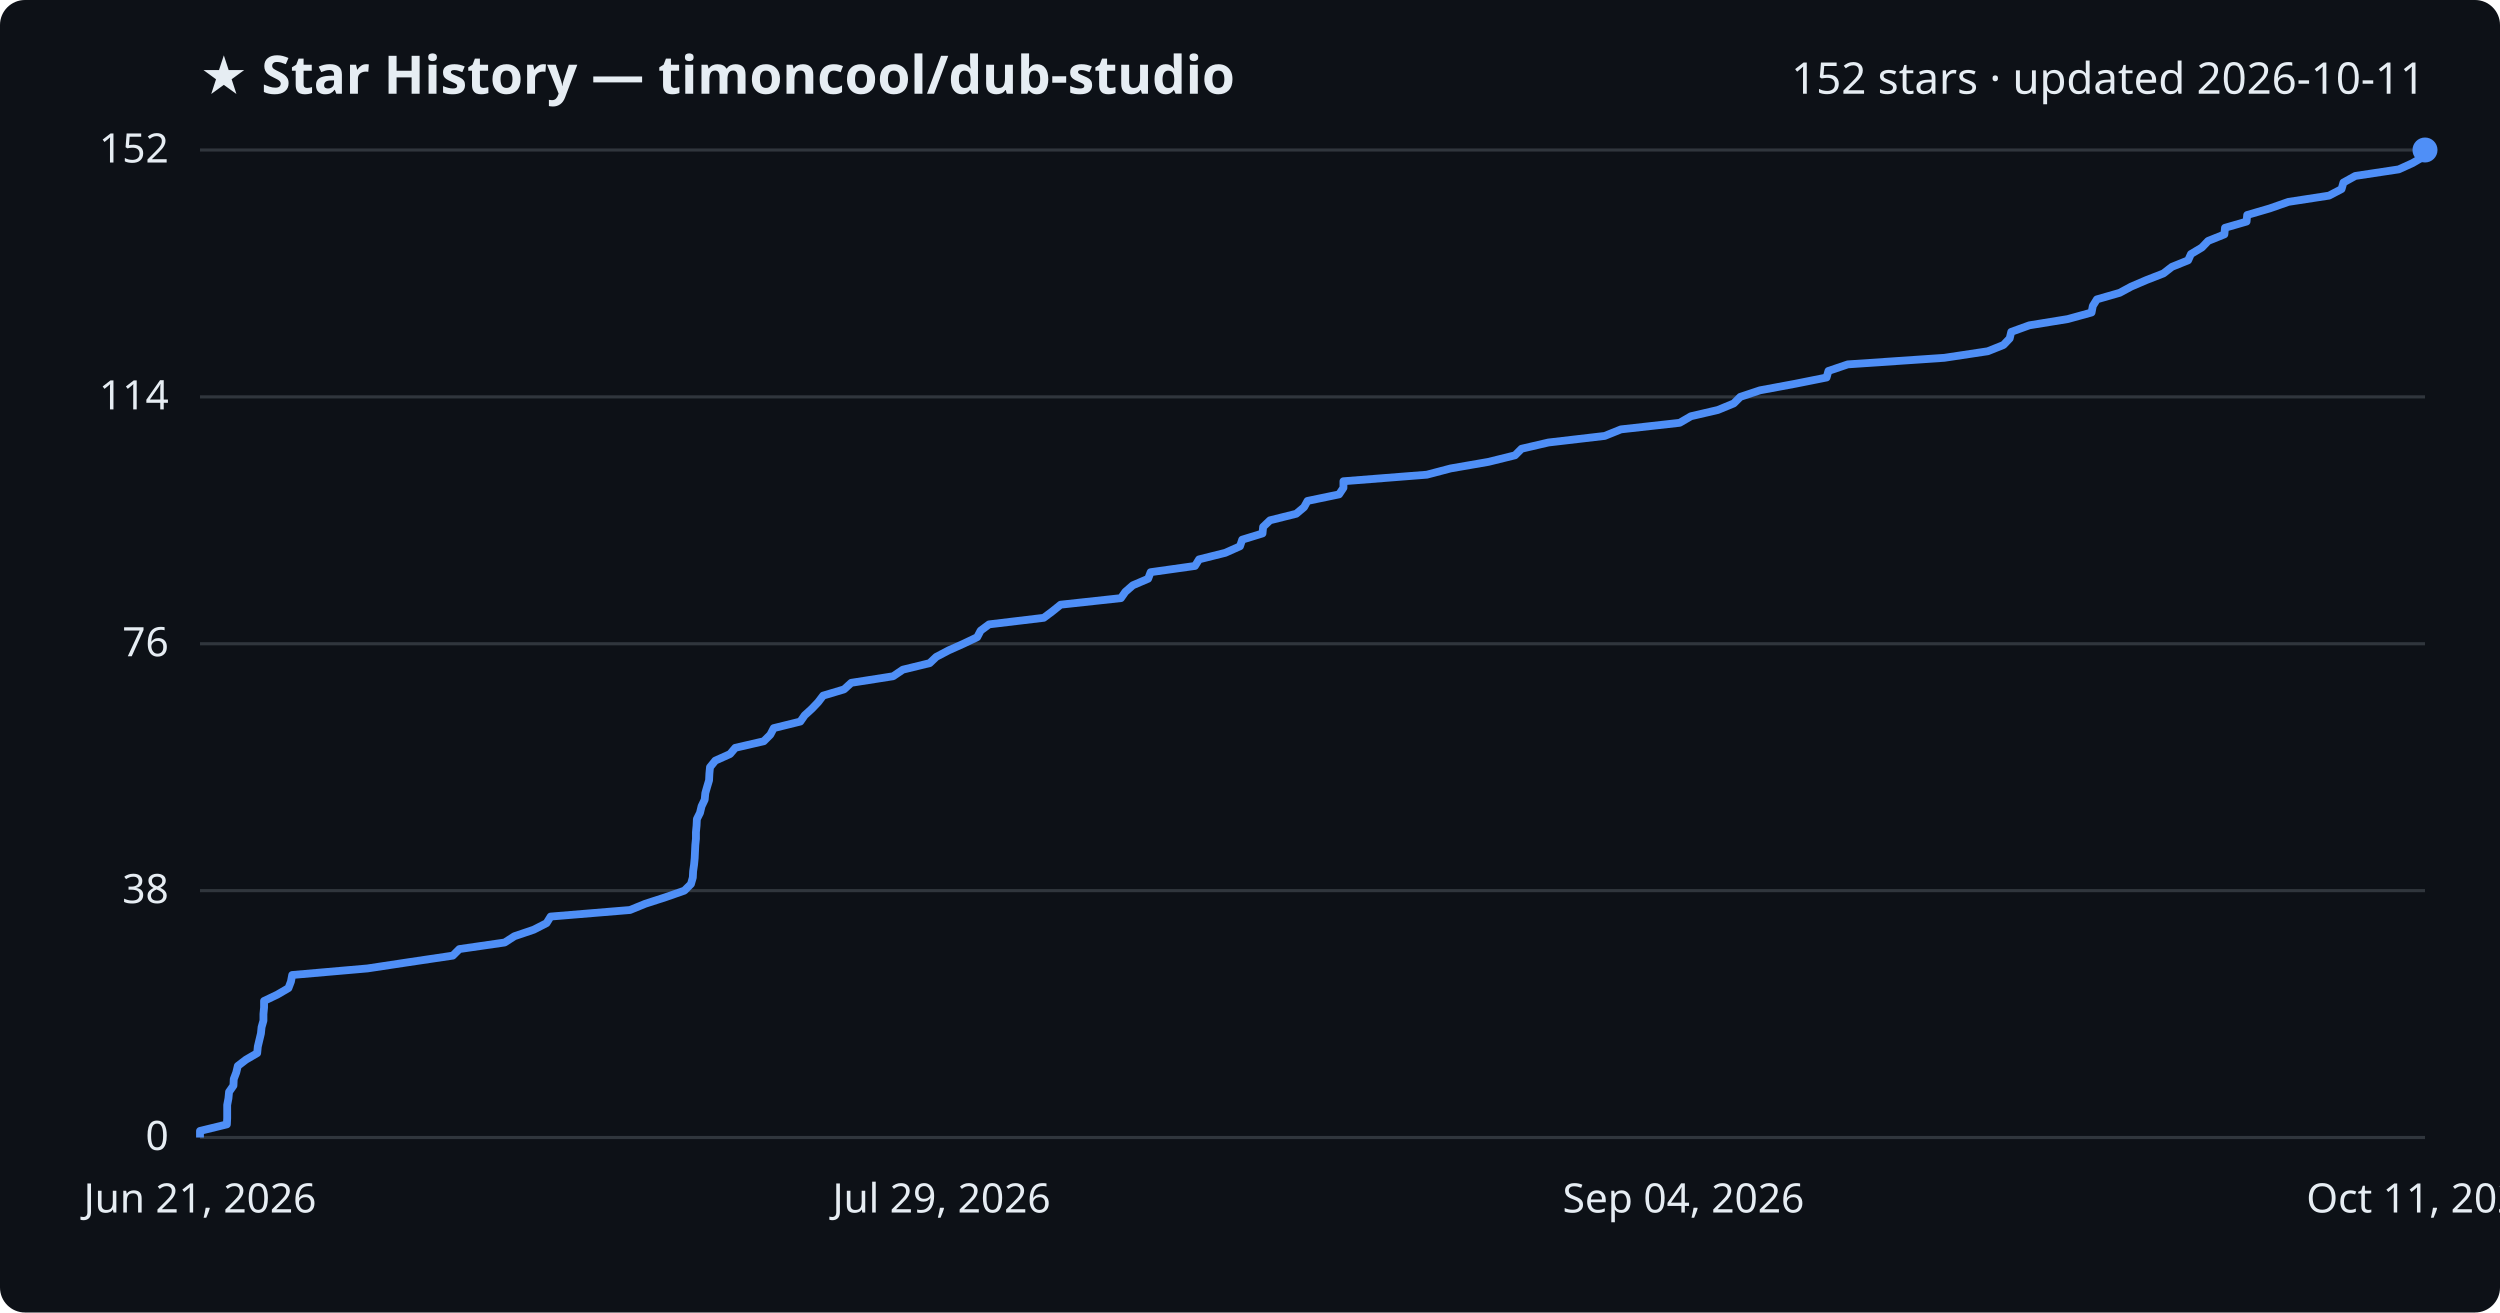
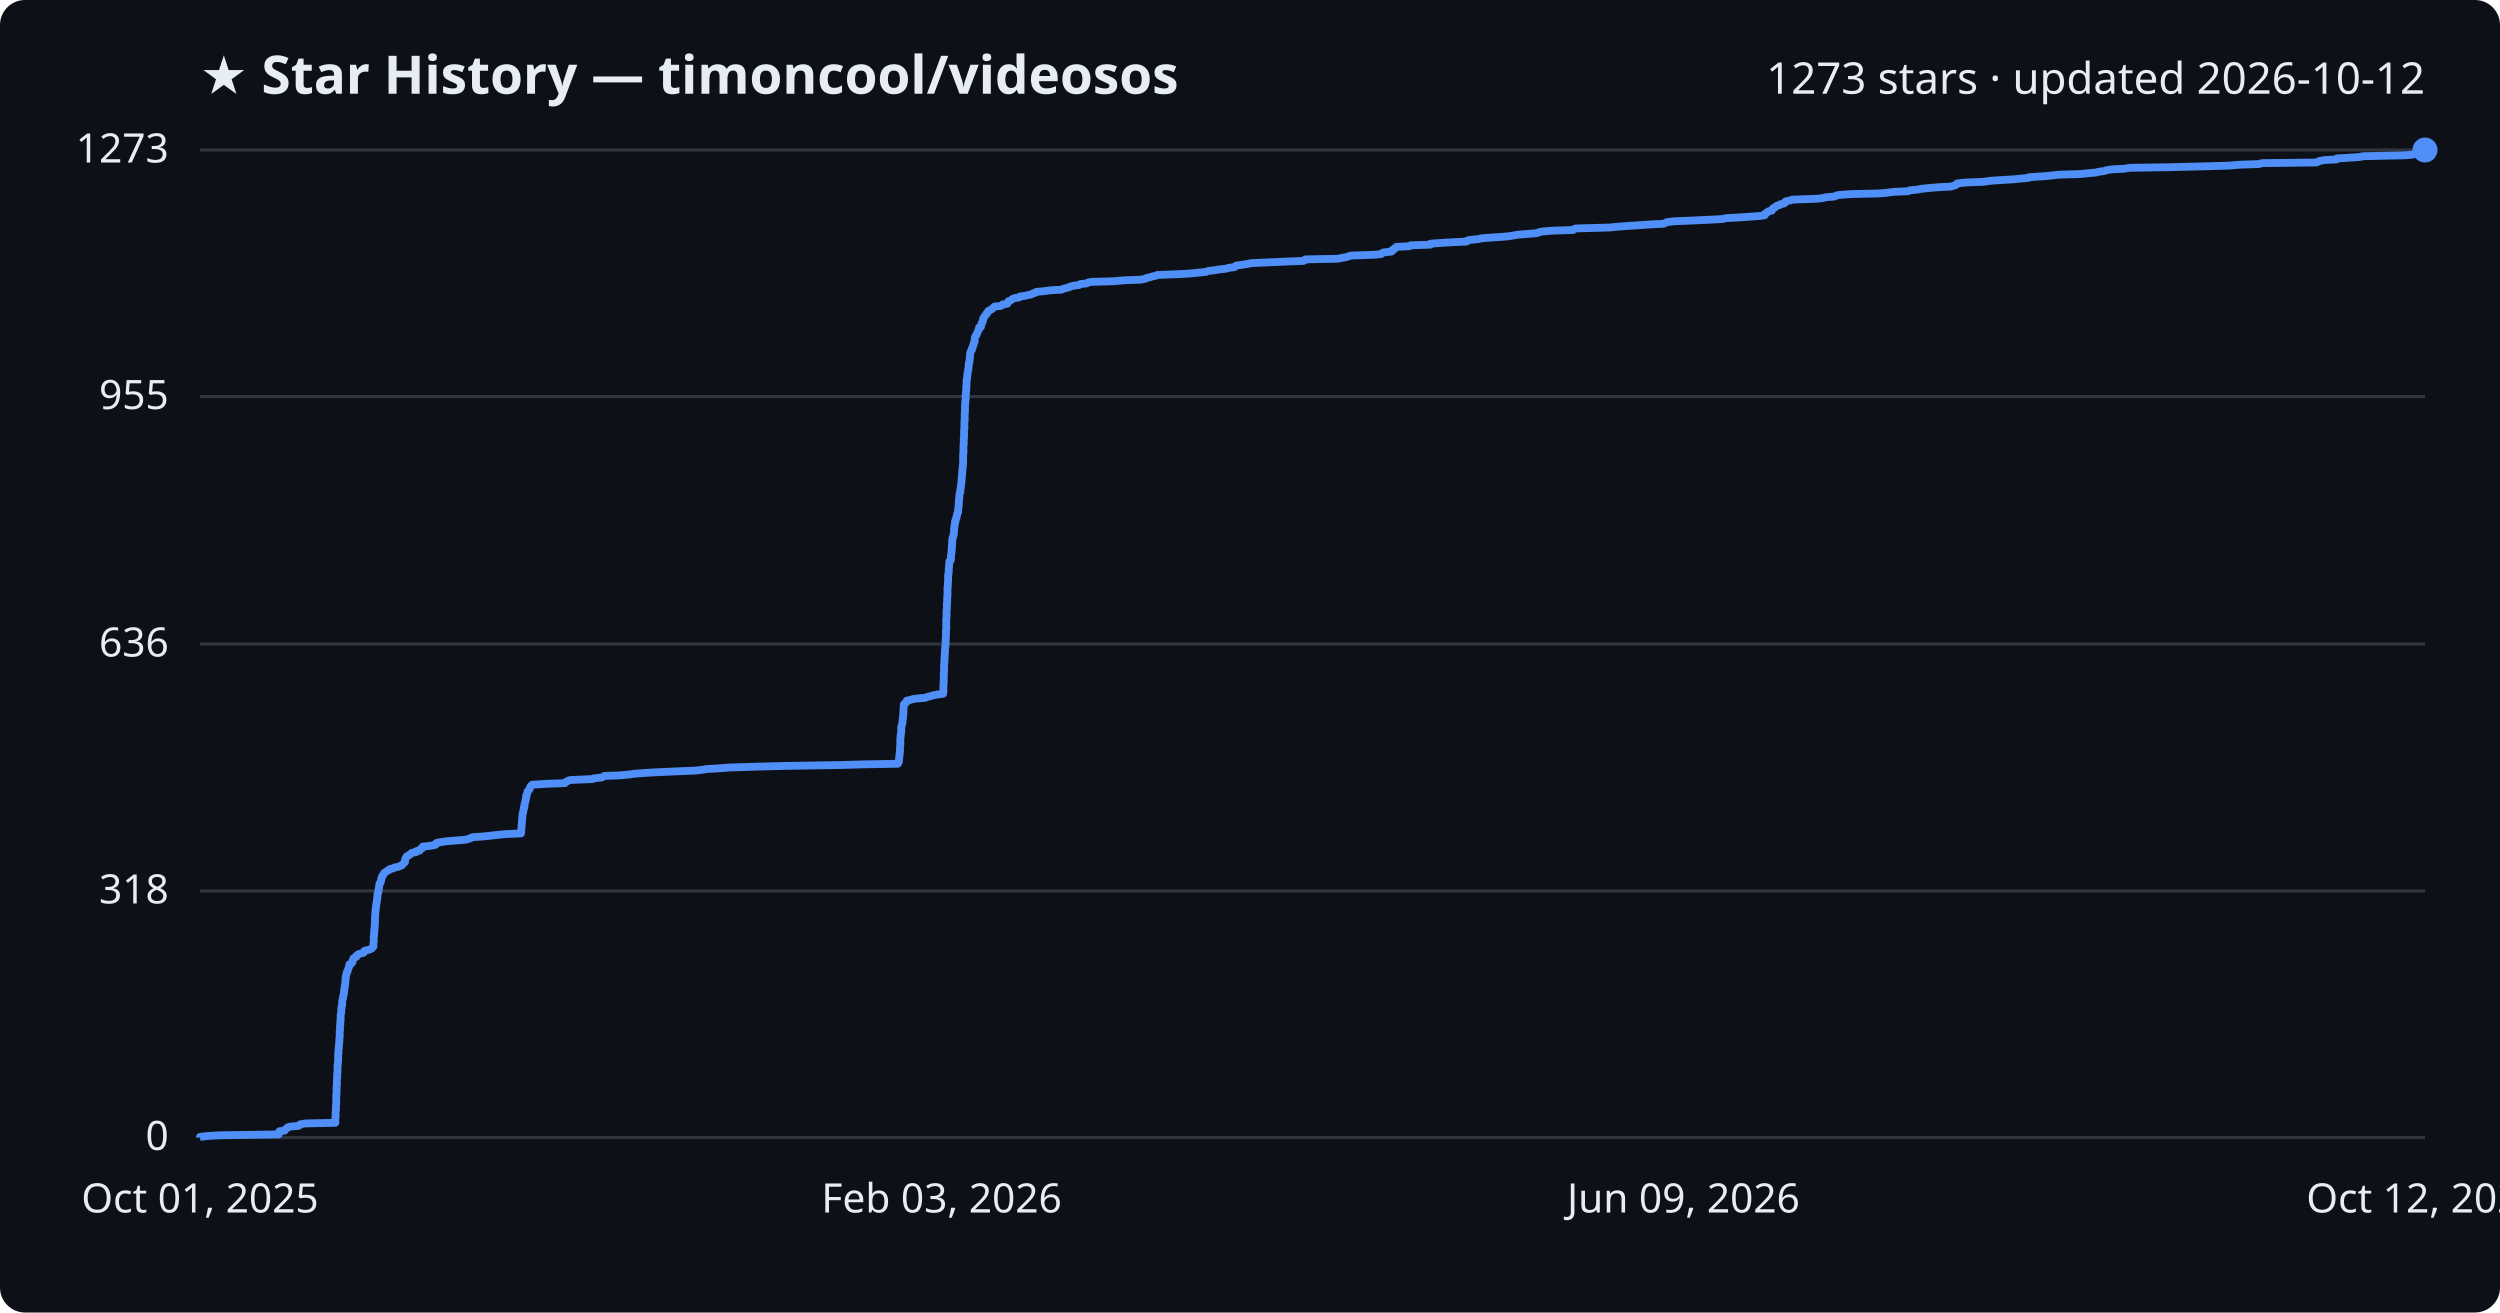
<svg xmlns="http://www.w3.org/2000/svg" viewBox="0 0 800 420" font-family="Segoe UI, sans-serif">
  <rect width="800" height="420" fill="#0d1117" rx="8" />
-   <text x="64" y="30" fill="#e6edf3" font-size="17" font-weight="700">★ Star History — timoncool/dub-studio</text>
-   <text x="776" y="30" fill="#e6edf3" font-size="14" text-anchor="end">152 stars · updated 2026-10-11</text>
+   <text x="64" y="30" fill="#e6edf3" font-size="17" font-weight="700">★ Star History — timoncool/videosos</text>
+   <text x="776" y="30" fill="#e6edf3" font-size="14" text-anchor="end">1273 stars · updated 2026-10-12</text>
  <line x1="64" y1="364.0" x2="776" y2="364.0" stroke="#30363d" stroke-width="1" />
  <text x="54" y="368.0" fill="#e6edf3" font-size="13" text-anchor="end">0</text>
-   <line x1="64" y1="285.0" x2="776" y2="285.0" stroke="#30363d" stroke-width="1" />
-   <text x="54" y="289.0" fill="#e6edf3" font-size="13" text-anchor="end">38</text>
-   <line x1="64" y1="206.0" x2="776" y2="206.0" stroke="#30363d" stroke-width="1" />
-   <text x="54" y="210.0" fill="#e6edf3" font-size="13" text-anchor="end">76</text>
-   <line x1="64" y1="127.0" x2="776" y2="127.0" stroke="#30363d" stroke-width="1" />
-   <text x="54" y="131.0" fill="#e6edf3" font-size="13" text-anchor="end">114</text>
+   <line x1="64" y1="285.1" x2="776" y2="285.1" stroke="#30363d" stroke-width="1" />
+   <text x="54" y="289.1" fill="#e6edf3" font-size="13" text-anchor="end">318</text>
+   <line x1="64" y1="206.1" x2="776" y2="206.1" stroke="#30363d" stroke-width="1" />
+   <text x="54" y="210.1" fill="#e6edf3" font-size="13" text-anchor="end">636</text>
+   <line x1="64" y1="126.9" x2="776" y2="126.9" stroke="#30363d" stroke-width="1" />
+   <text x="54" y="130.9" fill="#e6edf3" font-size="13" text-anchor="end">955</text>
  <line x1="64" y1="48.0" x2="776" y2="48.0" stroke="#30363d" stroke-width="1" />
-   <text x="54" y="52.0" fill="#e6edf3" font-size="13" text-anchor="end">152</text>
-   <path d="M64.0,364.0 L64.0,361.9 L72.6,359.8 L72.7,357.8 L72.7,355.7 L72.7,353.6 L73.1,351.5 L73.3,349.4 L74.7,347.4 L74.8,345.3 L75.6,343.2 L76.1,341.1 L78.7,339.1 L82.3,337.0 L82.5,334.9 L83.0,332.8 L83.5,330.7 L83.7,328.7 L84.3,326.6 L84.3,324.5 L84.5,322.4 L84.5,320.3 L88.7,318.3 L92.3,316.2 L93.1,314.1 L93.5,312.0 L117.6,309.9 L130.8,307.9 L144.9,305.8 L147.0,303.7 L161.5,301.6 L164.6,299.6 L170.8,297.5 L174.9,295.4 L176.2,293.3 L201.6,291.2 L206.5,289.2 L213.0,287.1 L219.0,285.0 L221.1,282.9 L221.7,280.8 L221.8,278.8 L222.1,276.7 L222.3,274.6 L222.4,272.5 L222.5,270.4 L222.7,268.4 L222.7,266.3 L222.9,264.2 L223.0,262.1 L224.0,260.1 L224.5,258.0 L225.5,255.9 L225.7,253.8 L226.3,251.7 L226.9,249.7 L227.0,247.6 L227.2,245.5 L228.9,243.4 L233.6,241.3 L235.3,239.3 L244.4,237.2 L246.5,235.1 L247.6,233.0 L256.1,230.9 L257.5,228.9 L259.8,226.8 L261.8,224.7 L263.4,222.6 L270.1,220.6 L272.4,218.5 L285.8,216.4 L288.9,214.3 L297.5,212.2 L299.6,210.2 L303.6,208.1 L308.3,206.0 L312.7,203.9 L313.8,201.8 L316.5,199.8 L334.0,197.7 L336.8,195.6 L339.4,193.5 L358.7,191.4 L360.1,189.4 L362.5,187.3 L367.4,185.2 L368.2,183.1 L382.4,181.1 L383.7,179.0 L392.1,176.9 L396.8,174.8 L397.5,172.7 L404.0,170.7 L404.2,168.6 L406.4,166.5 L414.8,164.4 L417.3,162.3 L418.4,160.3 L428.5,158.2 L429.9,156.1 L429.9,154.0 L456.6,151.9 L464.2,149.9 L476.3,147.8 L484.8,145.7 L486.9,143.6 L495.5,141.6 L513.5,139.5 L518.7,137.4 L537.5,135.3 L541.1,133.2 L549.7,131.2 L554.8,129.1 L556.9,127.0 L563.2,124.9 L574.5,122.8 L584.5,120.8 L585.1,118.7 L591.3,116.6 L622.2,114.5 L636.1,112.4 L641.1,110.4 L643.1,108.3 L643.6,106.2 L649.4,104.1 L661.7,102.1 L669.3,100.0 L669.7,97.9 L671.0,95.8 L678.3,93.7 L682.0,91.7 L686.9,89.6 L692.3,87.5 L695.0,85.4 L700.2,83.3 L701.1,81.3 L704.6,79.2 L706.6,77.1 L711.8,75.0 L712.0,72.9 L718.9,70.9 L719.1,68.8 L726.3,66.7 L732.3,64.6 L745.3,62.6 L749.3,60.5 L749.9,58.4 L753.7,56.3 L767.6,54.2 L772.0,52.2 L775.6,50.1 L776.0,48.0 L776.0,48.0" fill="none" stroke="#4f8ff7" stroke-width="2.5" stroke-linejoin="round" />
+   <text x="54" y="52.0" fill="#e6edf3" font-size="13" text-anchor="end">1273</text>
+   <path d="M64.0,364.0 L64.0,363.8 L66.6,363.5 L70.1,363.3 L89.2,363.0 L89.3,362.8 L89.3,362.5 L89.3,362.3 L89.4,362.0 L91.1,361.8 L91.2,361.5 L91.5,361.3 L91.8,361.0 L92.0,360.8 L92.9,360.5 L95.5,360.3 L95.9,360.0 L96.0,359.8 L97.7,359.5 L107.3,359.3 L107.3,359.0 L107.3,358.8 L107.3,358.5 L107.3,358.3 L107.3,358.0 L107.3,357.8 L107.4,357.5 L107.4,357.3 L107.4,357.0 L107.4,356.8 L107.4,356.6 L107.4,356.3 L107.4,356.1 L107.4,355.8 L107.4,355.6 L107.5,355.3 L107.5,355.1 L107.5,354.8 L107.5,354.6 L107.5,354.3 L107.5,354.1 L107.5,353.8 L107.5,353.6 L107.6,353.3 L107.6,353.1 L107.6,352.8 L107.6,352.6 L107.6,352.3 L107.6,352.1 L107.6,351.8 L107.6,351.6 L107.6,351.3 L107.6,351.1 L107.6,350.8 L107.6,350.6 L107.6,350.3 L107.7,350.1 L107.7,349.9 L107.7,349.6 L107.7,349.4 L107.7,349.1 L107.7,348.9 L107.7,348.6 L107.7,348.4 L107.7,348.1 L107.7,347.9 L107.7,347.6 L107.8,347.4 L107.8,347.1 L107.8,346.9 L107.8,346.6 L107.8,346.4 L107.8,346.1 L107.8,345.9 L107.8,345.6 L107.8,345.4 L107.9,345.1 L107.9,344.9 L107.9,344.6 L107.9,344.4 L107.9,344.1 L107.9,343.9 L107.9,343.6 L107.9,343.4 L108.0,343.1 L108.0,342.9 L108.0,342.7 L108.0,342.4 L108.0,342.2 L108.0,341.9 L108.0,341.7 L108.0,341.4 L108.0,341.2 L108.0,340.9 L108.1,340.7 L108.1,340.4 L108.1,340.2 L108.1,339.9 L108.2,339.7 L108.2,339.4 L108.2,339.2 L108.2,338.9 L108.2,338.7 L108.2,338.4 L108.2,338.2 L108.2,337.9 L108.2,337.7 L108.2,337.4 L108.3,337.2 L108.3,336.9 L108.3,336.7 L108.3,336.4 L108.3,336.2 L108.3,335.9 L108.4,335.7 L108.4,335.5 L108.4,335.2 L108.4,335.0 L108.4,334.7 L108.5,334.5 L108.5,334.2 L108.5,334.0 L108.5,333.7 L108.6,333.5 L108.6,333.2 L108.6,333.0 L108.6,332.7 L108.6,332.5 L108.6,332.2 L108.7,332.0 L108.7,331.7 L108.7,331.5 L108.7,331.2 L108.7,331.0 L108.7,330.7 L108.7,330.5 L108.7,330.2 L108.7,330.0 L108.8,329.7 L108.8,329.5 L108.8,329.2 L108.8,329.0 L108.8,328.8 L108.8,328.5 L108.8,328.3 L108.9,328.0 L108.9,327.8 L108.9,327.5 L108.9,327.3 L108.9,327.0 L108.9,326.8 L109.0,326.5 L109.0,326.3 L109.0,326.0 L109.0,325.8 L109.0,325.5 L109.0,325.3 L109.0,325.0 L109.0,324.8 L109.1,324.5 L109.1,324.3 L109.2,324.0 L109.2,323.8 L109.2,323.5 L109.2,323.3 L109.2,323.0 L109.3,322.8 L109.3,322.5 L109.3,322.3 L109.3,322.0 L109.4,321.8 L109.5,321.6 L109.5,321.3 L109.5,321.1 L109.5,320.8 L109.5,320.6 L109.5,320.3 L109.6,320.1 L109.6,319.8 L109.7,319.6 L109.8,319.3 L109.8,319.1 L109.8,318.8 L109.9,318.6 L109.9,318.3 L110.0,318.1 L110.1,317.8 L110.1,317.6 L110.1,317.3 L110.1,317.1 L110.2,316.8 L110.2,316.6 L110.2,316.3 L110.3,316.1 L110.3,315.8 L110.3,315.6 L110.4,315.3 L110.4,315.1 L110.5,314.8 L110.5,314.6 L110.5,314.4 L110.5,314.1 L110.5,313.9 L110.6,313.6 L110.6,313.4 L110.6,313.1 L110.6,312.9 L110.6,312.6 L110.7,312.4 L110.8,312.1 L110.8,311.9 L110.9,311.6 L110.9,311.4 L111.0,311.1 L111.2,310.9 L111.3,310.6 L111.3,310.4 L111.4,310.1 L111.5,309.9 L111.6,309.6 L111.7,309.4 L111.7,309.1 L111.8,308.9 L111.8,308.6 L112.4,308.4 L112.6,308.1 L112.8,307.9 L112.8,307.7 L112.8,307.4 L112.9,307.2 L113.1,306.9 L113.1,306.7 L113.5,306.4 L114.0,306.2 L114.0,305.9 L114.3,305.7 L114.6,305.4 L115.2,305.2 L116.3,304.9 L116.5,304.7 L116.5,304.4 L116.8,304.2 L118.1,303.9 L118.6,303.7 L119.1,303.4 L119.2,303.2 L119.5,302.9 L119.5,302.7 L119.5,302.4 L119.5,302.2 L119.5,301.9 L119.5,301.7 L119.6,301.4 L119.6,301.2 L119.6,300.9 L119.6,300.7 L119.6,300.5 L119.6,300.2 L119.6,300.0 L119.6,299.7 L119.7,299.5 L119.7,299.2 L119.7,299.0 L119.7,298.7 L119.7,298.5 L119.8,298.2 L119.8,298.0 L119.8,297.7 L119.8,297.5 L119.8,297.2 L119.9,297.0 L119.9,296.7 L119.9,296.5 L119.9,296.2 L119.9,296.0 L119.9,295.7 L120.0,295.5 L120.0,295.2 L120.0,295.0 L120.0,294.7 L120.0,294.5 L120.0,294.2 L120.0,294.0 L120.0,293.8 L120.0,293.5 L120.0,293.3 L120.1,293.0 L120.1,292.8 L120.1,292.5 L120.1,292.3 L120.1,292.0 L120.1,291.8 L120.2,291.5 L120.2,291.3 L120.2,291.0 L120.2,290.8 L120.3,290.5 L120.3,290.3 L120.3,290.0 L120.4,289.8 L120.4,289.5 L120.4,289.3 L120.5,289.0 L120.5,288.8 L120.6,288.5 L120.6,288.3 L120.6,288.0 L120.7,287.8 L120.7,287.5 L120.7,287.3 L120.8,287.0 L120.8,286.8 L120.8,286.6 L120.8,286.3 L120.8,286.1 L121.0,285.8 L121.0,285.6 L121.1,285.3 L121.1,285.1 L121.1,284.8 L121.2,284.6 L121.2,284.3 L121.3,284.1 L121.3,283.8 L121.3,283.6 L121.4,283.3 L121.4,283.1 L121.4,282.8 L121.7,282.6 L121.7,282.3 L121.9,282.1 L121.9,281.8 L122.0,281.6 L122.0,281.3 L122.0,281.1 L122.2,280.8 L122.3,280.6 L122.3,280.3 L122.6,280.1 L122.7,279.8 L122.8,279.6 L122.9,279.4 L123.3,279.1 L123.6,278.9 L124.1,278.6 L124.5,278.4 L124.7,278.1 L125.8,277.9 L126.2,277.6 L127.4,277.4 L128.1,277.1 L128.6,276.9 L128.8,276.6 L129.0,276.4 L129.3,276.1 L129.6,275.9 L129.6,275.6 L129.6,275.4 L129.6,275.1 L129.7,274.9 L129.8,274.6 L130.0,274.4 L130.1,274.1 L130.4,273.9 L131.0,273.6 L131.2,273.4 L131.6,273.1 L131.8,272.9 L133.1,272.7 L133.1,272.4 L134.3,272.2 L134.4,271.9 L134.5,271.7 L135.2,271.4 L135.2,271.2 L135.3,270.9 L137.4,270.7 L139.2,270.4 L139.5,270.2 L139.5,269.9 L139.8,269.7 L141.5,269.4 L143.0,269.2 L146.6,268.9 L149.0,268.7 L150.1,268.4 L150.6,268.2 L151.2,267.9 L154.3,267.7 L157.2,267.4 L158.9,267.2 L161.9,266.9 L166.7,266.7 L166.8,266.4 L166.8,266.2 L166.8,265.9 L166.8,265.7 L166.8,265.5 L166.8,265.2 L166.9,265.0 L166.9,264.7 L166.9,264.5 L166.9,264.2 L166.9,264.0 L167.0,263.7 L167.0,263.5 L167.0,263.2 L167.0,263.0 L167.1,262.7 L167.1,262.5 L167.1,262.2 L167.1,262.0 L167.1,261.7 L167.1,261.5 L167.2,261.2 L167.2,261.0 L167.2,260.7 L167.2,260.5 L167.3,260.2 L167.4,260.0 L167.4,259.7 L167.5,259.5 L167.5,259.2 L167.6,259.0 L167.6,258.7 L167.6,258.5 L167.8,258.3 L167.8,258.0 L167.8,257.8 L167.8,257.5 L167.9,257.3 L168.0,257.0 L168.0,256.8 L168.1,256.5 L168.2,256.3 L168.2,256.0 L168.2,255.8 L168.3,255.5 L168.4,255.3 L168.4,255.0 L168.4,254.8 L168.4,254.5 L168.6,254.3 L168.7,254.0 L168.7,253.8 L168.8,253.5 L168.8,253.3 L169.1,253.0 L169.2,252.8 L169.5,252.5 L169.5,252.3 L169.6,252.0 L169.7,251.8 L169.8,251.6 L170.1,251.3 L170.3,251.1 L175.4,250.8 L180.8,250.6 L180.9,250.3 L181.4,250.1 L181.8,249.8 L182.6,249.6 L189.6,249.3 L189.9,249.1 L192.5,248.8 L192.9,248.6 L193.4,248.3 L198.6,248.1 L201.7,247.8 L202.9,247.6 L207.0,247.3 L210.5,247.1 L217.3,246.8 L222.4,246.6 L225.0,246.3 L226.1,246.1 L231.1,245.8 L233.4,245.6 L243.0,245.3 L250.9,245.1 L269.3,244.8 L276.1,244.6 L287.3,244.4 L287.5,244.1 L287.6,243.9 L287.6,243.6 L287.7,243.4 L287.7,243.1 L287.7,242.9 L287.7,242.6 L287.8,242.4 L287.8,242.1 L287.8,241.9 L287.8,241.6 L287.9,241.4 L287.9,241.1 L287.9,240.9 L288.0,240.6 L288.0,240.4 L288.0,240.1 L288.0,239.9 L288.0,239.6 L288.0,239.4 L288.0,239.1 L288.0,238.9 L288.1,238.6 L288.1,238.4 L288.1,238.1 L288.1,237.9 L288.1,237.6 L288.1,237.4 L288.1,237.2 L288.1,236.9 L288.1,236.7 L288.1,236.4 L288.1,236.2 L288.2,235.9 L288.2,235.7 L288.2,235.4 L288.2,235.2 L288.3,234.9 L288.3,234.7 L288.4,234.4 L288.4,234.2 L288.4,233.9 L288.4,233.7 L288.4,233.4 L288.4,233.2 L288.4,232.9 L288.4,232.7 L288.5,232.4 L288.5,232.2 L288.6,231.9 L288.7,231.7 L288.8,231.4 L288.8,231.2 L288.8,230.9 L288.8,230.7 L288.8,230.5 L288.9,230.2 L288.9,230.0 L288.9,229.7 L289.0,229.5 L289.0,229.2 L289.0,229.0 L289.0,228.7 L289.1,228.5 L289.1,228.2 L289.1,228.0 L289.1,227.7 L289.1,227.5 L289.1,227.2 L289.1,227.0 L289.1,226.7 L289.2,226.5 L289.2,226.2 L289.2,226.0 L289.2,225.7 L289.2,225.5 L289.4,225.2 L289.6,225.0 L290.1,224.7 L290.1,224.5 L290.2,224.2 L291.2,224.0 L292.2,223.7 L293.6,223.5 L296.1,223.3 L296.7,223.0 L297.7,222.8 L298.6,222.5 L299.6,222.3 L301.8,222.0 L301.8,221.8 L301.9,221.5 L301.9,221.3 L301.9,221.0 L301.9,220.8 L301.9,220.5 L301.9,220.3 L301.9,220.0 L301.9,219.8 L301.9,219.5 L301.9,219.3 L301.9,219.0 L301.9,218.8 L302.0,218.5 L302.0,218.3 L302.0,218.0 L302.0,217.8 L302.0,217.5 L302.0,217.3 L302.0,217.0 L302.0,216.8 L302.0,216.5 L302.0,216.3 L302.0,216.1 L302.0,215.8 L302.0,215.6 L302.0,215.3 L302.1,215.1 L302.1,214.8 L302.1,214.6 L302.1,214.3 L302.1,214.1 L302.1,213.8 L302.1,213.6 L302.1,213.3 L302.1,213.1 L302.1,212.8 L302.1,212.6 L302.2,212.3 L302.2,212.1 L302.2,211.8 L302.2,211.6 L302.2,211.3 L302.2,211.1 L302.2,210.8 L302.3,210.6 L302.3,210.3 L302.3,210.1 L302.3,209.8 L302.3,209.6 L302.3,209.4 L302.3,209.1 L302.4,208.9 L302.4,208.6 L302.4,208.4 L302.4,208.1 L302.4,207.9 L302.4,207.6 L302.4,207.4 L302.5,207.1 L302.5,206.9 L302.5,206.6 L302.6,206.4 L302.6,206.1 L302.6,205.9 L302.6,205.6 L302.6,205.4 L302.6,205.1 L302.6,204.9 L302.6,204.6 L302.6,204.4 L302.7,204.1 L302.7,203.9 L302.7,203.6 L302.7,203.4 L302.7,203.1 L302.7,202.9 L302.7,202.6 L302.7,202.4 L302.7,202.2 L302.7,201.9 L302.7,201.7 L302.8,201.4 L302.8,201.2 L302.8,200.9 L302.8,200.7 L302.8,200.4 L302.8,200.2 L302.8,199.9 L302.8,199.7 L302.8,199.4 L302.8,199.2 L302.8,198.9 L302.8,198.7 L302.8,198.4 L302.8,198.2 L302.8,197.9 L302.9,197.7 L302.9,197.4 L302.9,197.2 L302.9,196.9 L302.9,196.7 L302.9,196.4 L302.9,196.2 L302.9,195.9 L302.9,195.7 L302.9,195.5 L302.9,195.2 L303.0,195.0 L303.0,194.7 L303.0,194.5 L303.0,194.2 L303.0,194.0 L303.0,193.7 L303.0,193.5 L303.0,193.2 L303.0,193.0 L303.1,192.7 L303.1,192.5 L303.1,192.2 L303.1,192.0 L303.1,191.7 L303.1,191.5 L303.1,191.2 L303.1,191.0 L303.2,190.7 L303.2,190.5 L303.2,190.2 L303.2,190.0 L303.2,189.7 L303.2,189.5 L303.2,189.2 L303.2,189.0 L303.2,188.7 L303.2,188.5 L303.2,188.3 L303.2,188.0 L303.3,187.8 L303.3,187.5 L303.3,187.3 L303.3,187.0 L303.3,186.8 L303.3,186.5 L303.3,186.3 L303.4,186.0 L303.4,185.8 L303.4,185.5 L303.4,185.3 L303.4,185.0 L303.4,184.8 L303.4,184.5 L303.4,184.3 L303.4,184.0 L303.5,183.8 L303.5,183.5 L303.5,183.3 L303.6,183.0 L303.6,182.8 L303.6,182.5 L303.6,182.3 L303.6,182.0 L303.6,181.8 L303.7,181.5 L303.7,181.3 L303.7,181.1 L303.7,180.8 L303.7,180.6 L303.8,180.3 L303.8,180.1 L303.8,179.8 L303.8,179.6 L304.2,179.3 L304.3,179.1 L304.3,178.8 L304.3,178.6 L304.3,178.3 L304.3,178.1 L304.3,177.8 L304.4,177.6 L304.4,177.3 L304.4,177.1 L304.5,176.8 L304.5,176.6 L304.5,176.3 L304.5,176.1 L304.5,175.8 L304.6,175.6 L304.6,175.3 L304.6,175.1 L304.6,174.8 L304.6,174.6 L304.6,174.4 L304.7,174.1 L304.7,173.9 L304.7,173.6 L304.7,173.4 L304.7,173.1 L304.7,172.9 L304.8,172.6 L304.8,172.4 L304.8,172.1 L305.0,171.9 L305.0,171.6 L305.1,171.4 L305.2,171.1 L305.2,170.9 L305.2,170.6 L305.3,170.4 L305.3,170.1 L305.3,169.9 L305.3,169.6 L305.3,169.4 L305.3,169.1 L305.4,168.9 L305.4,168.6 L305.4,168.4 L305.5,168.1 L305.5,167.9 L305.6,167.6 L305.6,167.4 L305.6,167.2 L305.6,166.9 L305.8,166.7 L305.8,166.4 L305.8,166.2 L306.0,165.9 L306.1,165.7 L306.1,165.4 L306.1,165.2 L306.2,164.9 L306.3,164.7 L306.3,164.4 L306.4,164.2 L306.6,163.9 L306.6,163.7 L306.6,163.4 L306.6,163.2 L306.6,162.9 L306.6,162.7 L306.7,162.4 L306.7,162.2 L306.8,161.9 L306.8,161.7 L306.8,161.4 L306.8,161.2 L306.8,160.9 L306.8,160.7 L306.8,160.4 L306.9,160.2 L306.9,160.0 L306.9,159.7 L307.0,159.5 L307.0,159.2 L307.0,159.0 L307.0,158.7 L307.0,158.5 L307.1,158.2 L307.1,158.0 L307.1,157.7 L307.3,157.5 L307.3,157.2 L307.3,157.0 L307.3,156.7 L307.4,156.5 L307.4,156.2 L307.4,156.0 L307.5,155.7 L307.5,155.5 L307.5,155.2 L307.6,155.0 L307.6,154.7 L307.6,154.5 L307.7,154.2 L307.7,154.0 L307.7,153.7 L307.7,153.5 L307.7,153.3 L307.7,153.0 L307.8,152.8 L307.8,152.5 L307.8,152.3 L307.9,152.0 L307.9,151.8 L307.9,151.5 L307.9,151.3 L307.9,151.0 L307.9,150.8 L308.0,150.5 L308.0,150.3 L308.0,150.0 L308.0,149.8 L308.1,149.5 L308.1,149.3 L308.1,149.0 L308.1,148.8 L308.2,148.5 L308.2,148.3 L308.2,148.0 L308.2,147.8 L308.2,147.5 L308.2,147.3 L308.2,147.0 L308.2,146.8 L308.2,146.5 L308.2,146.3 L308.2,146.1 L308.2,145.8 L308.2,145.6 L308.2,145.3 L308.3,145.1 L308.3,144.8 L308.3,144.6 L308.3,144.3 L308.3,144.1 L308.3,143.8 L308.3,143.6 L308.3,143.3 L308.3,143.1 L308.3,142.8 L308.3,142.6 L308.4,142.3 L308.4,142.1 L308.4,141.8 L308.4,141.6 L308.4,141.3 L308.4,141.1 L308.4,140.8 L308.4,140.6 L308.4,140.3 L308.4,140.1 L308.5,139.8 L308.5,139.6 L308.5,139.3 L308.5,139.1 L308.5,138.9 L308.5,138.6 L308.5,138.4 L308.5,138.1 L308.5,137.9 L308.5,137.6 L308.6,137.4 L308.6,137.1 L308.6,136.9 L308.6,136.6 L308.6,136.4 L308.6,136.1 L308.6,135.9 L308.6,135.6 L308.6,135.4 L308.6,135.1 L308.6,134.9 L308.7,134.6 L308.7,134.4 L308.7,134.1 L308.7,133.9 L308.7,133.6 L308.7,133.4 L308.7,133.1 L308.7,132.9 L308.7,132.6 L308.7,132.4 L308.7,132.2 L308.8,131.9 L308.8,131.7 L308.8,131.4 L308.8,131.2 L308.8,130.9 L308.8,130.7 L308.8,130.4 L308.8,130.2 L308.8,129.9 L308.8,129.7 L308.8,129.4 L308.9,129.2 L308.9,128.9 L308.9,128.7 L308.9,128.4 L308.9,128.2 L309.0,127.9 L309.0,127.7 L309.0,127.4 L309.0,127.2 L309.0,126.9 L309.0,126.7 L309.0,126.4 L309.1,126.2 L309.1,125.9 L309.1,125.7 L309.1,125.4 L309.1,125.2 L309.2,125.0 L309.2,124.7 L309.2,124.5 L309.2,124.2 L309.2,124.0 L309.2,123.7 L309.2,123.5 L309.3,123.2 L309.3,123.0 L309.3,122.7 L309.3,122.5 L309.3,122.2 L309.3,122.0 L309.3,121.7 L309.4,121.5 L309.4,121.2 L309.5,121.0 L309.5,120.7 L309.5,120.5 L309.5,120.2 L309.6,120.0 L309.6,119.7 L309.6,119.5 L309.6,119.2 L309.7,119.0 L309.8,118.7 L309.8,118.5 L309.8,118.2 L309.9,118.0 L309.9,117.8 L309.9,117.5 L310.0,117.3 L310.0,117.0 L310.0,116.8 L310.0,116.5 L310.0,116.3 L310.2,116.0 L310.2,115.8 L310.2,115.5 L310.3,115.3 L310.3,115.0 L310.3,114.8 L310.3,114.5 L310.4,114.3 L310.4,114.0 L310.4,113.8 L310.4,113.5 L310.4,113.3 L310.5,113.0 L310.5,112.8 L310.7,112.5 L310.7,112.3 L311.0,112.0 L311.0,111.8 L311.0,111.5 L311.1,111.3 L311.3,111.1 L311.3,110.8 L311.4,110.6 L311.5,110.3 L311.6,110.1 L311.6,109.8 L311.8,109.6 L311.9,109.3 L311.9,109.1 L311.9,108.8 L311.9,108.6 L311.9,108.3 L312.0,108.1 L312.0,107.8 L312.2,107.6 L312.3,107.3 L312.5,107.1 L312.6,106.8 L312.7,106.6 L312.8,106.3 L312.9,106.1 L313.0,105.8 L313.2,105.6 L313.3,105.3 L313.3,105.1 L313.3,104.8 L313.9,104.6 L313.9,104.3 L314.0,104.1 L314.0,103.9 L314.1,103.6 L314.1,103.4 L314.4,103.1 L314.5,102.9 L314.5,102.6 L314.6,102.4 L314.6,102.1 L314.6,101.9 L314.9,101.6 L314.9,101.4 L315.2,101.1 L315.3,100.9 L315.6,100.6 L315.6,100.4 L316.0,100.1 L316.1,99.9 L316.2,99.6 L316.5,99.4 L317.1,99.1 L317.4,98.9 L317.7,98.6 L318.0,98.4 L318.2,98.1 L320.3,97.9 L320.8,97.6 L320.9,97.4 L322.3,97.2 L322.5,96.9 L322.6,96.7 L322.7,96.4 L323.3,96.2 L323.7,95.9 L324.0,95.7 L324.6,95.4 L326.1,95.2 L326.3,94.9 L327.8,94.7 L329.1,94.4 L330.1,94.2 L330.5,93.9 L331.3,93.7 L331.6,93.4 L333.9,93.2 L336.0,92.9 L339.7,92.7 L340.3,92.4 L341.1,92.2 L342.2,91.9 L342.5,91.7 L343.7,91.4 L345.3,91.2 L345.7,90.9 L347.7,90.7 L348.2,90.4 L349.3,90.2 L356.4,90.0 L359.5,89.7 L365.0,89.5 L366.5,89.2 L366.8,89.0 L368.0,88.7 L368.6,88.5 L370.0,88.2 L370.3,88.0 L377.9,87.7 L381.0,87.5 L384.0,87.2 L385.9,87.0 L386.6,86.7 L388.6,86.5 L390.2,86.2 L392.3,86.0 L393.2,85.7 L395.0,85.5 L395.3,85.2 L395.5,85.0 L397.7,84.7 L399.0,84.5 L400.4,84.2 L405.1,84.0 L411.6,83.7 L417.1,83.5 L417.7,83.2 L417.7,83.0 L428.1,82.8 L429.5,82.5 L430.6,82.3 L431.7,82.0 L432.1,81.8 L440.1,81.5 L442.0,81.3 L442.3,81.0 L442.6,80.8 L445.3,80.5 L445.5,80.3 L445.5,80.0 L446.1,79.8 L446.2,79.5 L446.7,79.3 L446.8,79.0 L451.0,78.8 L451.4,78.5 L457.7,78.3 L457.7,78.0 L460.1,77.8 L465.1,77.5 L469.3,77.3 L469.5,77.0 L470.2,76.8 L473.2,76.5 L473.8,76.3 L475.9,76.1 L480.6,75.8 L482.8,75.6 L484.6,75.3 L485.7,75.1 L489.5,74.8 L491.9,74.6 L492.5,74.3 L493.4,74.1 L496.9,73.8 L503.4,73.6 L503.7,73.3 L504.3,73.1 L515.3,72.8 L516.9,72.6 L521.0,72.3 L524.0,72.1 L528.4,71.8 L532.4,71.6 L533.0,71.3 L533.3,71.1 L535.8,70.8 L541.0,70.6 L547.2,70.3 L551.1,70.1 L552.4,69.8 L556.3,69.6 L560.6,69.3 L563.3,69.1 L564.7,68.9 L564.8,68.6 L564.8,68.4 L565.4,68.1 L565.5,67.9 L566.0,67.6 L567.0,67.4 L567.1,67.1 L567.3,66.9 L567.4,66.6 L568.0,66.4 L568.2,66.1 L568.5,65.9 L569.5,65.6 L569.6,65.4 L571.0,65.1 L571.1,64.9 L571.2,64.6 L571.5,64.4 L573.1,64.1 L573.4,63.9 L581.4,63.6 L583.2,63.4 L584.4,63.1 L587.0,62.9 L587.6,62.6 L588.3,62.4 L592.5,62.1 L601.3,61.9 L603.7,61.7 L605.9,61.4 L610.6,61.2 L611.1,60.9 L613.4,60.7 L615.0,60.4 L616.9,60.2 L620.4,59.9 L624.4,59.7 L625.2,59.4 L625.9,59.2 L626.2,58.9 L626.3,58.7 L629.0,58.4 L634.6,58.2 L636.5,57.9 L639.0,57.7 L644.1,57.4 L646.1,57.2 L649.3,56.9 L649.3,56.7 L654.1,56.4 L656.2,56.2 L658.8,55.9 L665.6,55.7 L668.6,55.4 L670.8,55.2 L671.4,55.0 L673.5,54.7 L673.9,54.5 L675.8,54.2 L679.6,54.0 L681.5,53.7 L694.4,53.5 L706.3,53.2 L713.2,53.0 L716.8,52.7 L722.8,52.5 L723.9,52.2 L741.3,52.0 L741.9,51.7 L742.2,51.5 L744.1,51.2 L747.8,51.0 L747.8,50.7 L751.3,50.5 L755.5,50.2 L755.9,50.0 L769.3,49.7 L771.9,49.5 L772.9,49.2 L773.0,49.0 L773.1,48.7 L774.0,48.5 L774.6,48.2 L774.8,48.0 L776.0,48.0" fill="none" stroke="#4f8ff7" stroke-width="2.5" stroke-linejoin="round" />
  <circle cx="776.0" cy="48.0" r="4" fill="#4f8ff7" />
-   <text x="64.0" y="388" fill="#e6edf3" font-size="13" text-anchor="middle">Jun 21, 2026</text>
-   <text x="301.3" y="388" fill="#e6edf3" font-size="13" text-anchor="middle">Jul 29, 2026</text>
-   <text x="538.7" y="388" fill="#e6edf3" font-size="13" text-anchor="middle">Sep 04, 2026</text>
-   <text x="776.0" y="388" fill="#e6edf3" font-size="13" text-anchor="middle">Oct 11, 2026</text>
+   <text x="64.0" y="388" fill="#e6edf3" font-size="13" text-anchor="middle">Oct 01, 2025</text>
+   <text x="301.3" y="388" fill="#e6edf3" font-size="13" text-anchor="middle">Feb 03, 2026</text>
+   <text x="538.7" y="388" fill="#e6edf3" font-size="13" text-anchor="middle">Jun 09, 2026</text>
+   <text x="776.0" y="388" fill="#e6edf3" font-size="13" text-anchor="middle">Oct 12, 2026</text>
</svg>
